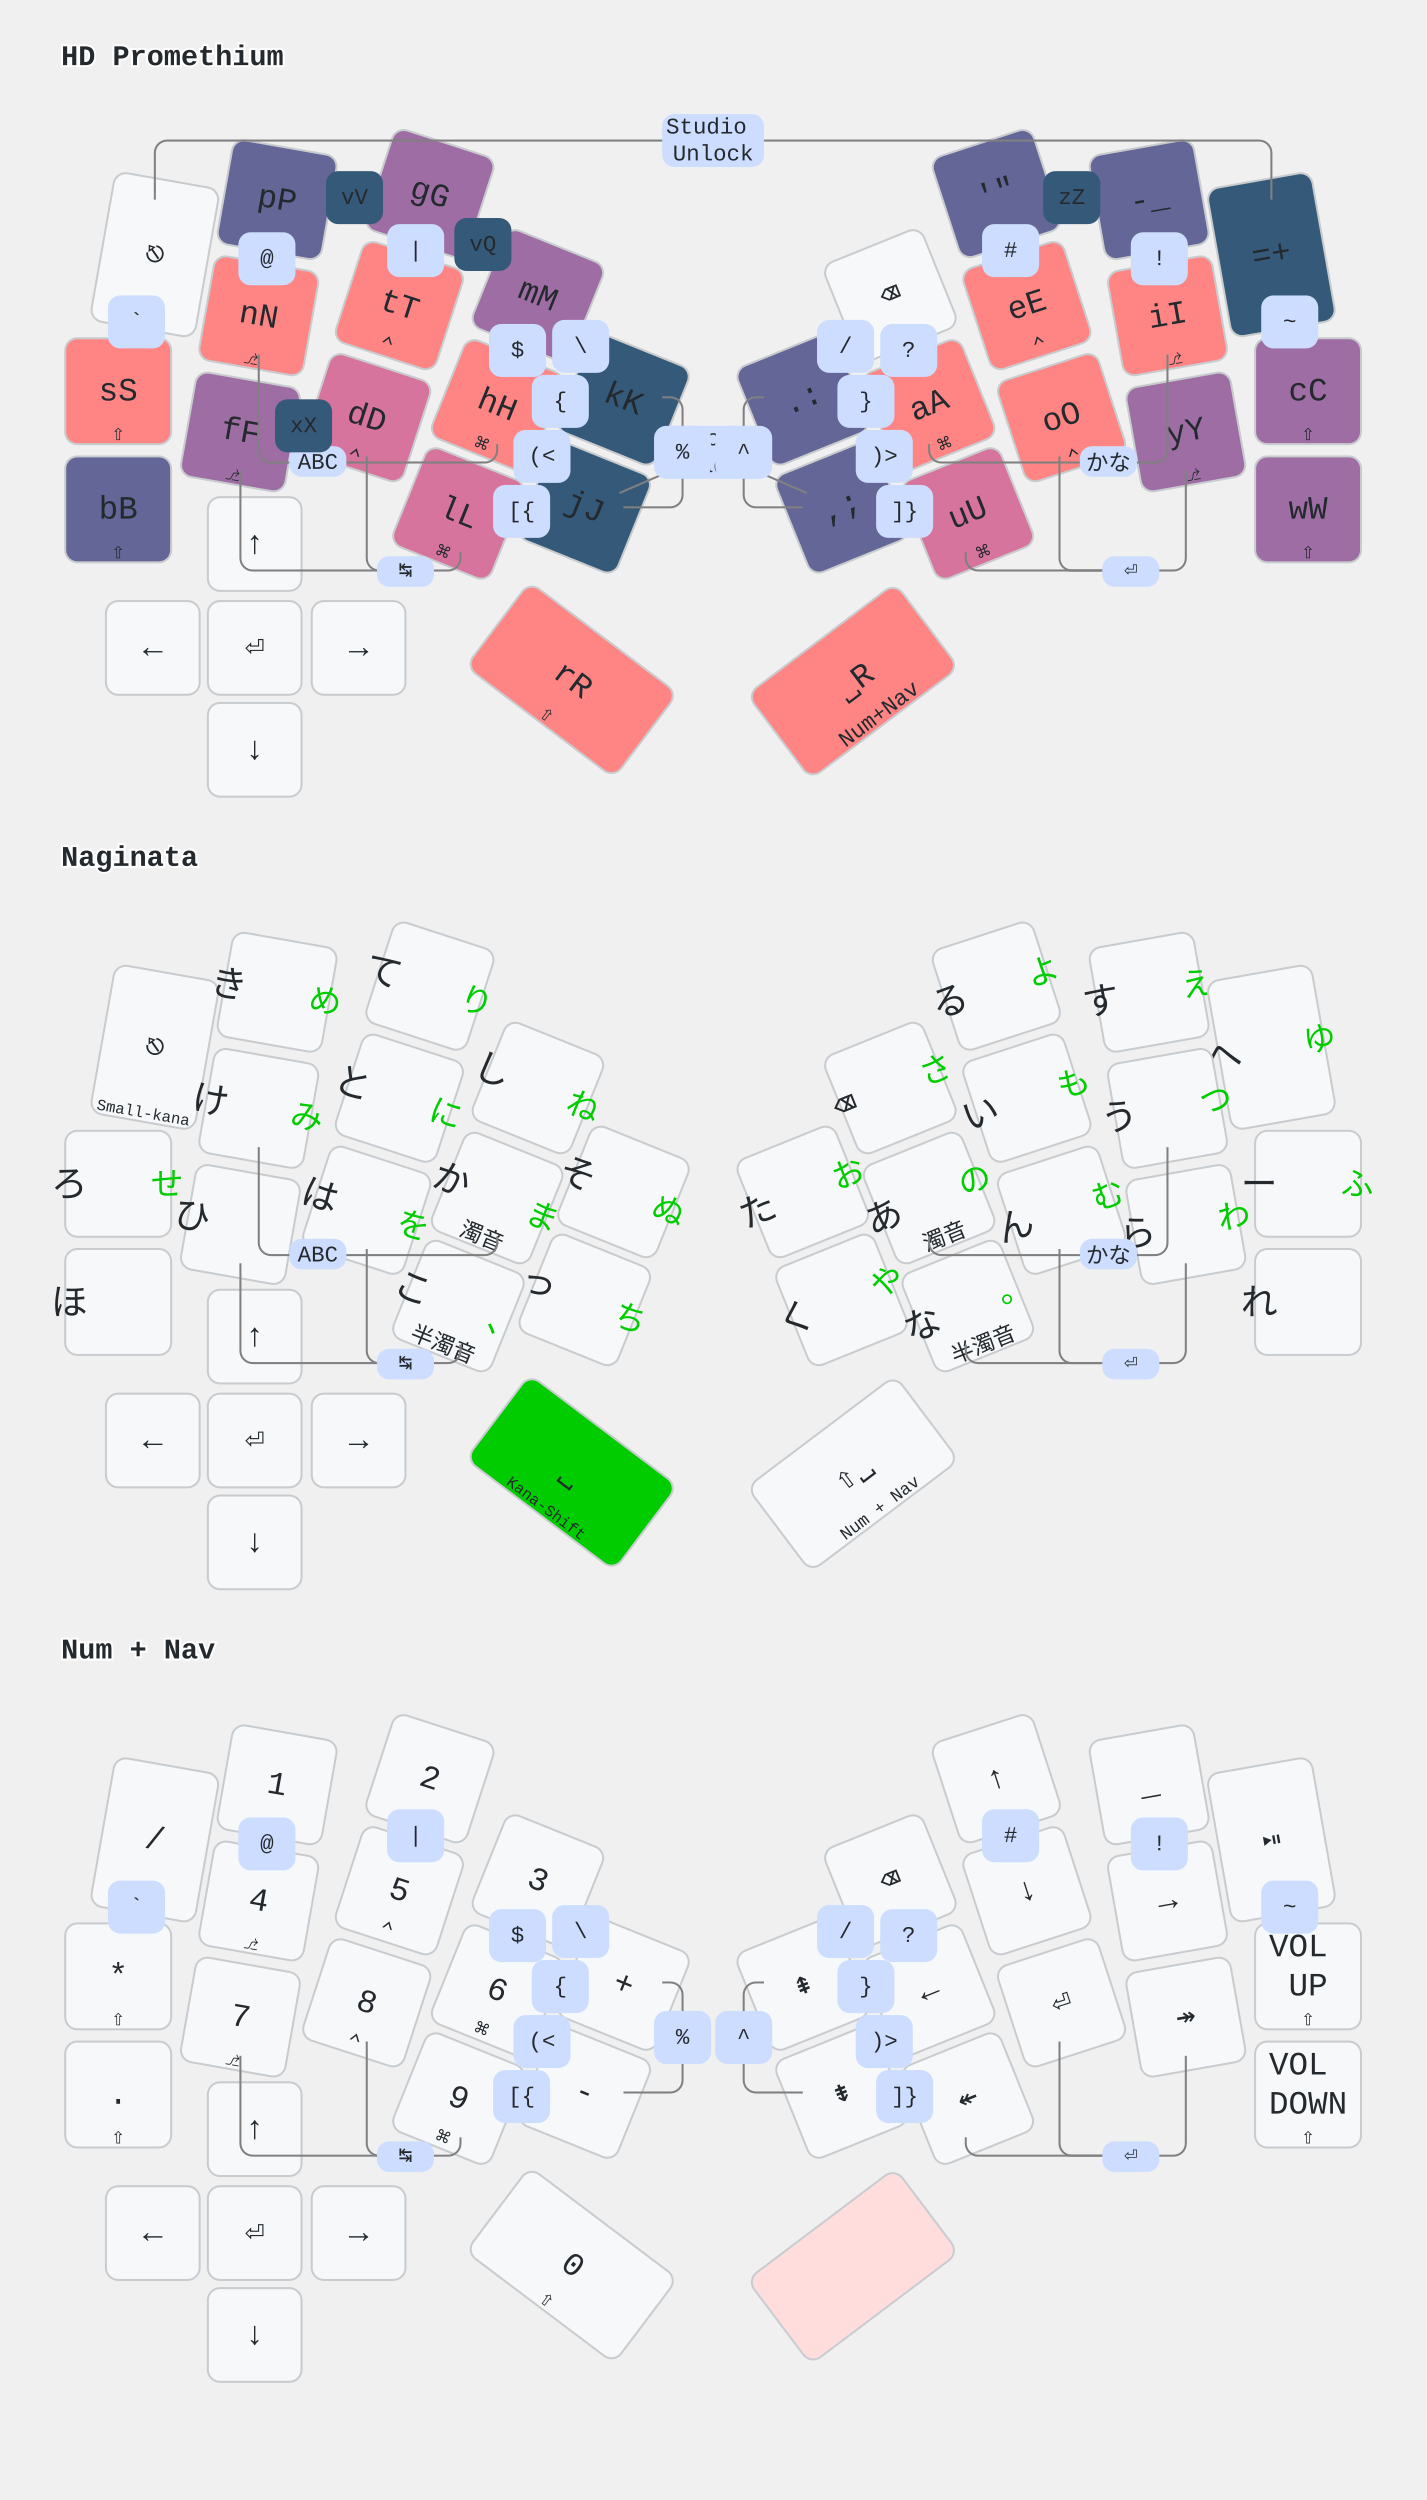
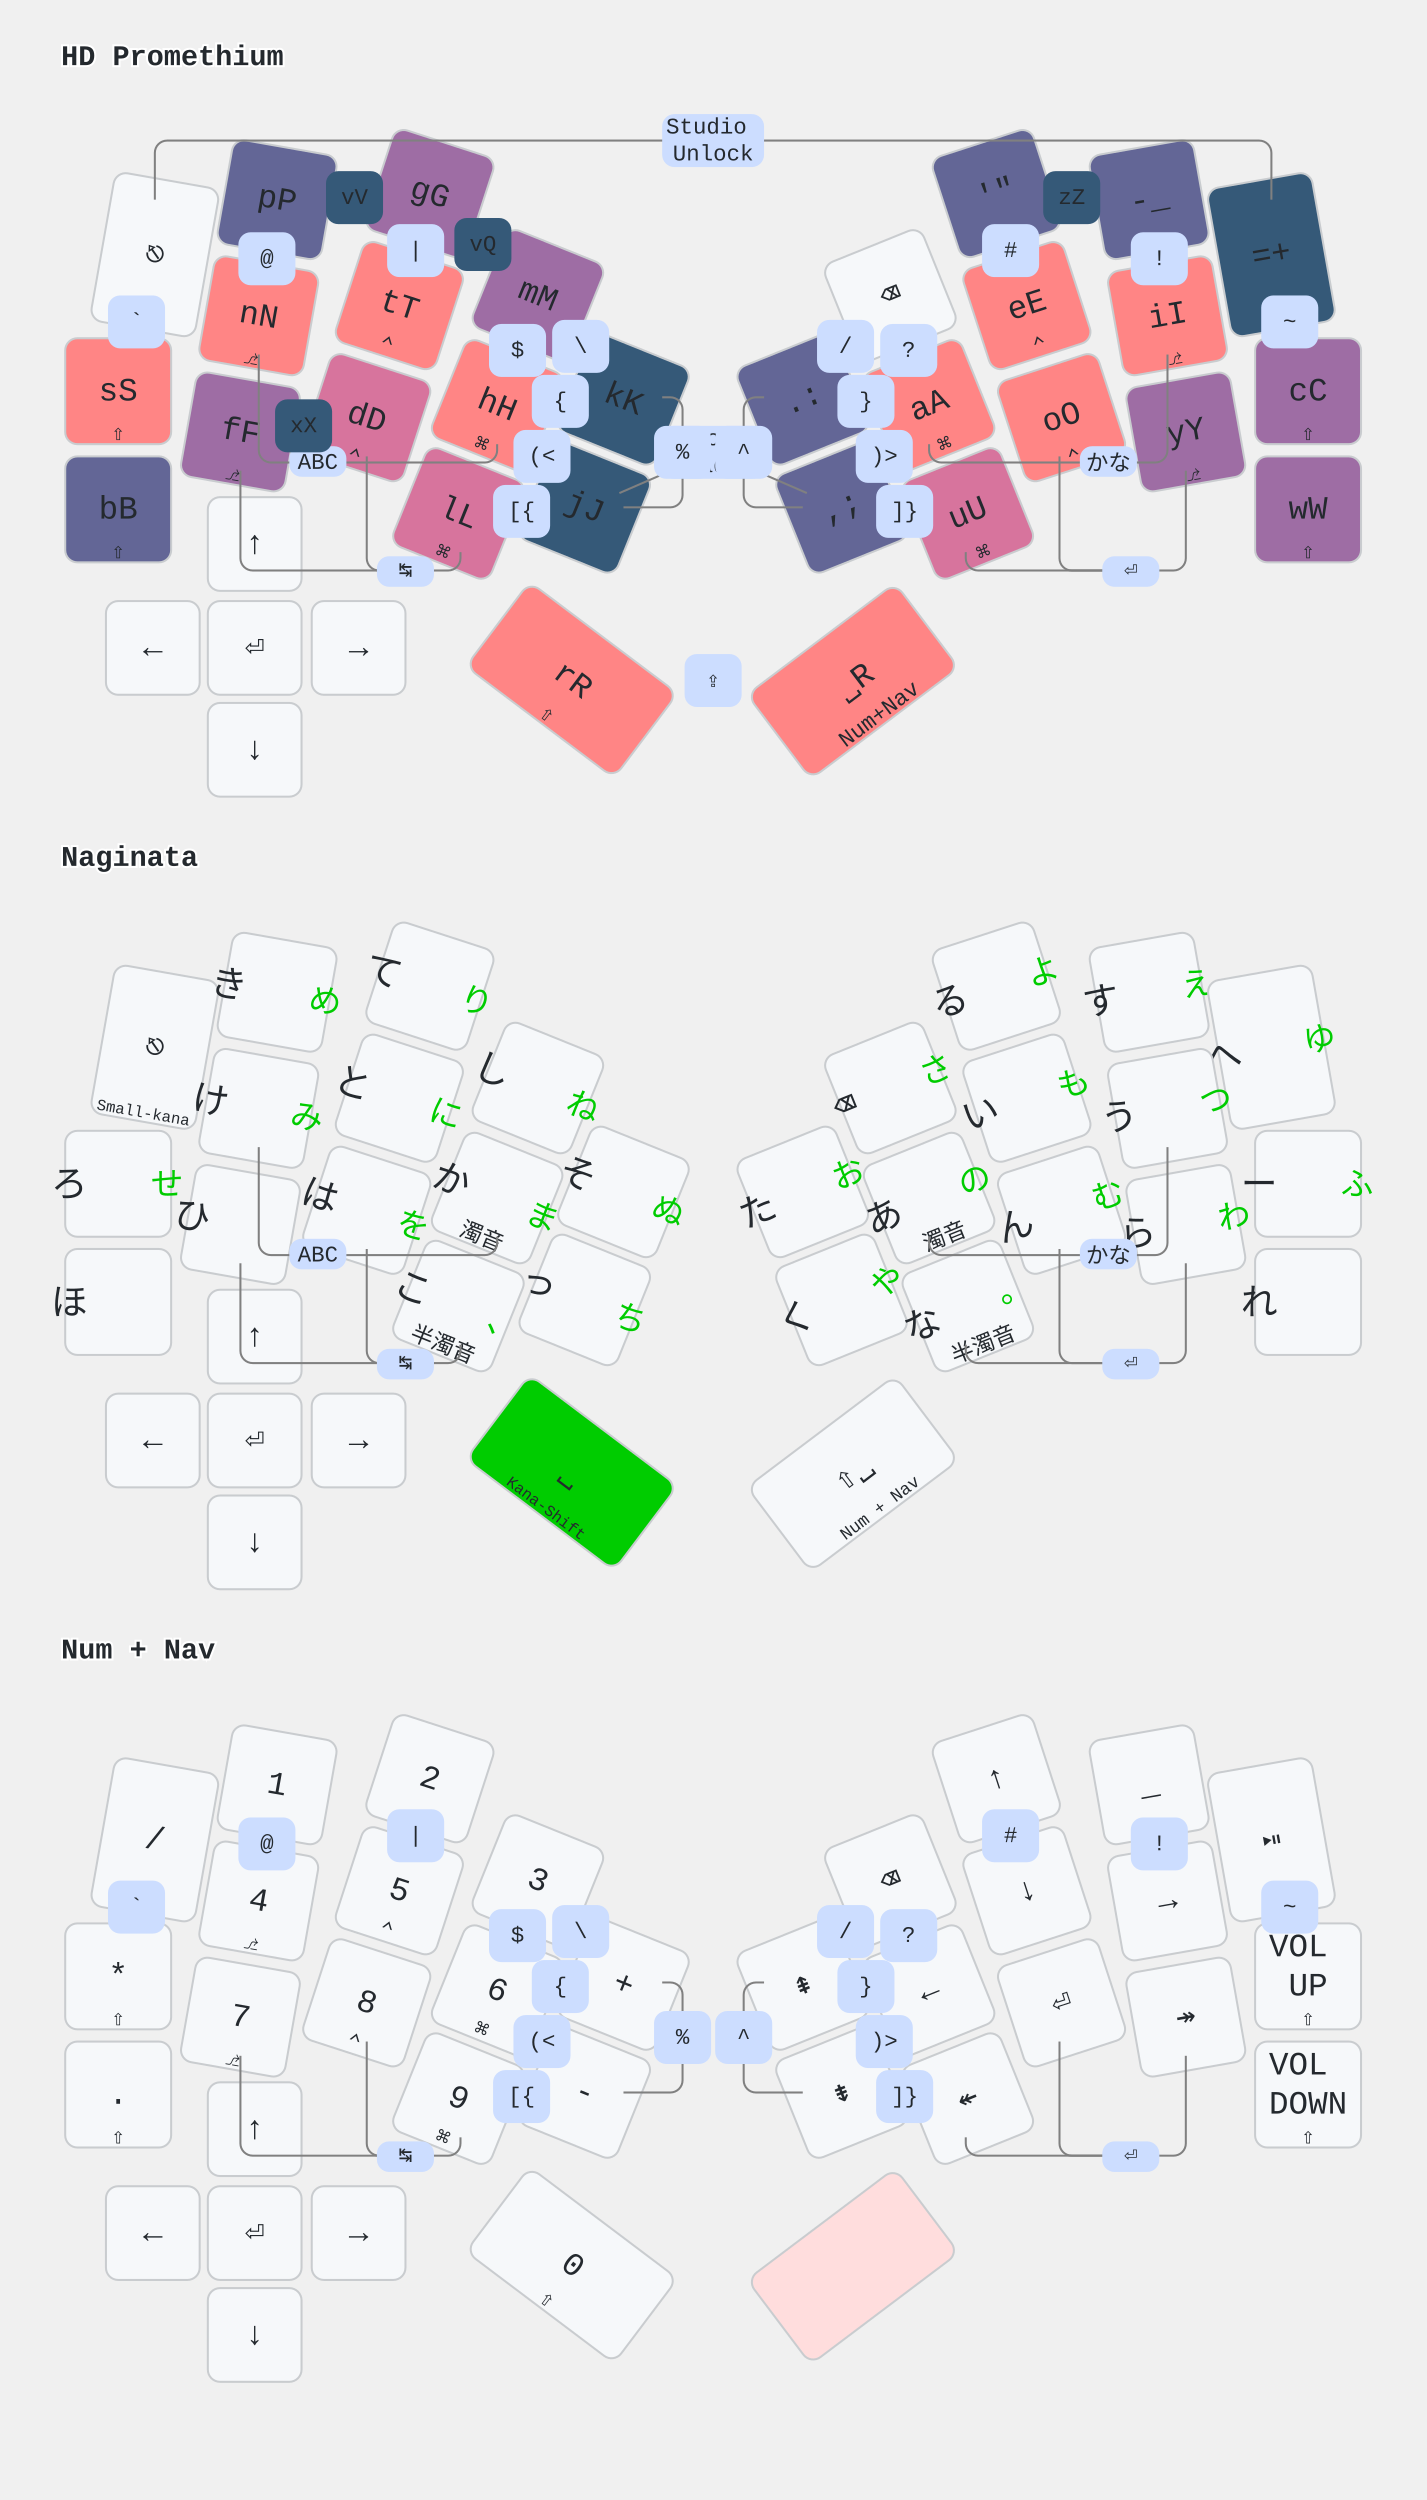
<svg xmlns="http://www.w3.org/2000/svg" width="700" height="1227" viewBox="0 0 700 1227" class="keymap">
  <style>/* inherit to force styles through use tags*/
svg path {
    fill: inherit;
}
/* font and background color specifications */
svg.keymap {
    font-family: SFMono-Regular,Consolas,Liberation Mono,Menlo,monospace;
    font-size: 14px;
    font-kerning: normal;
    text-rendering: optimizeLegibility;
    fill: #24292e;
}

/* default key styling */
rect.key {
    fill: #f6f8fa;
    stroke: #c9cccf;
    stroke-width: 1;
}

/* color accent for combo boxes */
rect.combo {
    fill: #cdf;
}

/* color accent for held keys */
rect.held, rect.combo.held {
    fill: #fdd;
}

/* color accent for ghost (optional) keys */
rect.ghost, rect.combo.ghost {
    stroke-dasharray: 4, 4;
    stroke-width: 2;
}

text {
    text-anchor: middle;
    dominant-baseline: middle;
}

/* styling for layer labels */
text.label {
    font-weight: bold;
    text-anchor: start;
    stroke: white;
    stroke-width: 2;
    paint-order: stroke;
}

text.tap {
    font-size: 16px;
}

/* styling for combo tap, and key hold/shifted label text */
text.combo, text.hold, text.shifted {
    font-size: 11px;
}

text.hold {
    text-anchor: middle;
    dominant-baseline: auto;
}

text.shifted {
    text-anchor: middle;
    dominant-baseline: hanging;
}

/* styling for hold/shifted label text in combo box */
text.combo.hold, text.combo.shifted {
    font-size: 8px;
}

/* lighter symbol for transparent keys */
text.trans {
    fill: #7b7e81;
}

/* styling for combo dendrons */
path.combo {
    stroke-width: 1;
    stroke: gray;
    fill: none;
}

/* Start Tabler Icons Cleanup */
/* cannot use height/width with glyphs */
.icon-tabler &gt; path {
    fill: inherit;
    stroke: inherit;
}
/* hide tabler's default box */
.icon-tabler &gt; path[stroke="none"][fill="none"] {
    visibility: collapse;
}

rect.low {
    fill: #355978;
}
rect.medium-low {
    fill: #636696;
}
rect.medium {
    fill: #9E6DA4;
}
rect.medium-high {
    fill: #D7749D;
}
rect.high {
    fill: #FF8585;
}

/* green styling for Naginata kana-shift */
rect.kshift {
    fill: #00CC00;
}
text.left {
    font-size: 18px;
    translate: 16px 7px;
}
text.right {
    fill: #00CC00;
    font-size: 16px;
    translate: -16px -10px;
}
</style>
  <g transform="translate(30, 0)" class="layer-HD Promethium">
    <text x="0" y="28" class="label" id="HD-Promethium">HD Promethium</text>
    <g transform="translate(0, 60)">
      <g transform="translate(46, 65) rotate(10.0)" class="key keypos-0">
        <rect rx="6" ry="6" x="-26" y="-37" width="52" height="74" class="key" />
        <text x="0" y="0" class="key tap">⎋</text>
      </g>
      <g transform="translate(106, 38) rotate(10.0)" class="key medium-low keypos-1">
        <rect rx="6" ry="6" x="-26" y="-26" width="52" height="52" class="key medium-low" />
        <text x="0" y="0" class="key medium-low tap">pP</text>
      </g>
      <g transform="translate(181, 35) rotate(18.0)" class="key medium keypos-2">
        <rect rx="6" ry="6" x="-26" y="-26" width="52" height="52" class="key medium" />
        <text x="0" y="0" class="key medium tap">gG</text>
      </g>
      <g transform="translate(234, 85) rotate(22.0)" class="key medium keypos-3">
        <rect rx="6" ry="6" x="-26" y="-26" width="52" height="52" class="key medium" />
        <text x="0" y="0" class="key medium tap">mM</text>
      </g>
      <g transform="translate(276, 136) rotate(22.0)" class="key low keypos-4">
        <rect rx="6" ry="6" x="-26" y="-26" width="52" height="52" class="key low" />
        <text x="0" y="0" class="key low tap">kK</text>
      </g>
      <g transform="translate(364, 136) rotate(-22.0)" class="key medium-low keypos-5">
        <rect rx="6" ry="6" x="-26" y="-26" width="52" height="52" class="key medium-low" />
        <text x="0" y="0" class="key medium-low tap">.:</text>
      </g>
      <g transform="translate(407, 85) rotate(-22.0)" class="key keypos-6">
        <rect rx="6" ry="6" x="-26" y="-26" width="52" height="52" class="key" />
        <text x="0" y="0" class="key tap">⌫</text>
      </g>
      <g transform="translate(459, 35) rotate(-18.0)" class="key medium-low keypos-7">
        <rect rx="6" ry="6" x="-26" y="-26" width="52" height="52" class="key medium-low" />
        <text x="0" y="0" class="key medium-low tap">'"</text>
      </g>
      <g transform="translate(534, 38) rotate(-10.0)" class="key medium-low keypos-8">
        <rect rx="6" ry="6" x="-26" y="-26" width="52" height="52" class="key medium-low" />
        <text x="0" y="0" class="key medium-low tap">-_</text>
      </g>
      <g transform="translate(594, 65) rotate(-10.0)" class="key low keypos-9">
        <rect rx="6" ry="6" x="-26" y="-37" width="52" height="74" class="key low" />
        <text x="0" y="0" class="key low tap">=+</text>
      </g>
      <g transform="translate(28, 132)" class="key high keypos-10">
        <rect rx="6" ry="6" x="-26" y="-26" width="52" height="52" class="key high" />
        <text x="0" y="0" class="key high tap">sS</text>
        <text x="0" y="24" class="key high hold">⇧</text>
      </g>
      <g transform="translate(97, 95) rotate(10.0)" class="key high keypos-11">
        <rect rx="6" ry="6" x="-26" y="-26" width="52" height="52" class="key high" />
        <text x="0" y="0" class="key high tap">nN</text>
        <text x="0" y="24" class="key high hold">⎇</text>
      </g>
      <g transform="translate(166, 90) rotate(18.0)" class="key high keypos-12">
        <rect rx="6" ry="6" x="-26" y="-26" width="52" height="52" class="key high" />
        <text x="0" y="0" class="key high tap">tT</text>
        <text x="0" y="24" class="key high hold">⌃</text>
      </g>
      <g transform="translate(214, 139) rotate(22.0)" class="key high keypos-13">
        <rect rx="6" ry="6" x="-26" y="-26" width="52" height="52" class="key high" />
        <text x="0" y="0" class="key high tap">hH</text>
        <text x="0" y="24" class="key high hold">⌘</text>
      </g>
      <g transform="translate(257, 189) rotate(22.0)" class="key low keypos-14">
        <rect rx="6" ry="6" x="-26" y="-26" width="52" height="52" class="key low" />
        <text x="0" y="0" class="key low tap">jJ</text>
      </g>
      <g transform="translate(383, 189) rotate(-22.0)" class="key medium-low keypos-15">
        <rect rx="6" ry="6" x="-26" y="-26" width="52" height="52" class="key medium-low" />
        <text x="0" y="0" class="key medium-low tap">,;</text>
      </g>
      <g transform="translate(426, 139) rotate(-22.0)" class="key high keypos-16">
        <rect rx="6" ry="6" x="-26" y="-26" width="52" height="52" class="key high" />
        <text x="0" y="0" class="key high tap">aA</text>
        <text x="0" y="24" class="key high hold">⌘</text>
      </g>
      <g transform="translate(474, 90) rotate(-18.0)" class="key high keypos-17">
        <rect rx="6" ry="6" x="-26" y="-26" width="52" height="52" class="key high" />
        <text x="0" y="0" class="key high tap">eE</text>
        <text x="0" y="24" class="key high hold">⌃</text>
      </g>
      <g transform="translate(543, 95) rotate(-10.0)" class="key high keypos-18">
        <rect rx="6" ry="6" x="-26" y="-26" width="52" height="52" class="key high" />
        <text x="0" y="0" class="key high tap">iI</text>
        <text x="0" y="24" class="key high hold">⎇</text>
      </g>
      <g transform="translate(612, 132)" class="key medium keypos-19">
        <rect rx="6" ry="6" x="-26" y="-26" width="52" height="52" class="key medium" />
        <text x="0" y="0" class="key medium tap">cC</text>
        <text x="0" y="24" class="key medium hold">⇧</text>
      </g>
      <g transform="translate(28, 190)" class="key medium-low keypos-20">
        <rect rx="6" ry="6" x="-26" y="-26" width="52" height="52" class="key medium-low" />
        <text x="0" y="0" class="key medium-low tap">bB</text>
        <text x="0" y="24" class="key medium-low hold">⇧</text>
      </g>
      <g transform="translate(88, 152) rotate(10.0)" class="key medium keypos-21">
        <rect rx="6" ry="6" x="-26" y="-26" width="52" height="52" class="key medium" />
        <text x="0" y="0" class="key medium tap">fF</text>
        <text x="0" y="24" class="key medium hold">⎇</text>
      </g>
      <g transform="translate(150, 145) rotate(18.0)" class="key medium-high keypos-22">
        <rect rx="6" ry="6" x="-26" y="-26" width="52" height="52" class="key medium-high" />
        <text x="0" y="0" class="key medium-high tap">dD</text>
        <text x="0" y="24" class="key medium-high hold">⌃</text>
      </g>
      <g transform="translate(195, 192) rotate(22.0)" class="key medium-high keypos-23">
        <rect rx="6" ry="6" x="-26" y="-26" width="52" height="52" class="key medium-high" />
        <text x="0" y="0" class="key medium-high tap">lL</text>
        <text x="0" y="24" class="key medium-high hold">⌘</text>
      </g>
      <g transform="translate(251, 274) rotate(37.0)" class="key high keypos-24">
        <rect rx="6" ry="6" x="-46" y="-26" width="91" height="52" class="key high" />
        <text x="0" y="0" class="key high tap">rR</text>
        <text x="0" y="24" class="key high hold">⇧</text>
      </g>
      <g transform="translate(389, 274) rotate(-37.0)" class="key high keypos-25">
        <rect rx="6" ry="6" x="-46" y="-26" width="91" height="52" class="key high" />
        <text x="0" y="0" class="key high tap">⎵R</text>
        <text x="0" y="24" class="key high hold">Num+Nav</text>
      </g>
      <g transform="translate(445, 192) rotate(-22.0)" class="key medium-high keypos-26">
        <rect rx="6" ry="6" x="-26" y="-26" width="52" height="52" class="key medium-high" />
        <text x="0" y="0" class="key medium-high tap">uU</text>
        <text x="0" y="24" class="key medium-high hold">⌘</text>
      </g>
      <g transform="translate(491, 145) rotate(-18.0)" class="key high keypos-27">
        <rect rx="6" ry="6" x="-26" y="-26" width="52" height="52" class="key high" />
        <text x="0" y="0" class="key high tap">oO</text>
        <text x="0" y="24" class="key high hold">⌃</text>
      </g>
      <g transform="translate(552, 152) rotate(-10.0)" class="key medium keypos-28">
        <rect rx="6" ry="6" x="-26" y="-26" width="52" height="52" class="key medium" />
        <text x="0" y="0" class="key medium tap">yY</text>
        <text x="0" y="24" class="key medium hold">⎇</text>
      </g>
      <g transform="translate(612, 190)" class="key medium keypos-29">
        <rect rx="6" ry="6" x="-26" y="-26" width="52" height="52" class="key medium" />
        <text x="0" y="0" class="key medium tap">wW</text>
        <text x="0" y="24" class="key medium hold">⇧</text>
      </g>
      <g transform="translate(95, 207)" class="key keypos-30">
        <rect rx="6" ry="6" x="-23" y="-23" width="46" height="46" class="key" />
        <text x="0" y="0" class="key tap">↑</text>
      </g>
      <g transform="translate(45, 258)" class="key keypos-31">
        <rect rx="6" ry="6" x="-23" y="-23" width="46" height="46" class="key" />
        <text x="0" y="0" class="key tap">←</text>
      </g>
      <g transform="translate(95, 258)" class="key keypos-32">
        <rect rx="6" ry="6" x="-23" y="-23" width="46" height="46" class="key" />
        <text x="0" y="0" class="key tap">⏎</text>
      </g>
      <g transform="translate(146, 258)" class="key keypos-33">
        <rect rx="6" ry="6" x="-23" y="-23" width="46" height="46" class="key" />
        <text x="0" y="0" class="key tap">→</text>
      </g>
      <g transform="translate(95, 308)" class="key keypos-34">
        <rect rx="6" ry="6" x="-23" y="-23" width="46" height="46" class="key" />
        <text x="0" y="0" class="key tap">↓</text>
      </g>
      <g class="combo combopos-0">
        <path d="M320,9 h-268 a6.0,6.0 0 0 0 -6.0,6.0 v23" class="combo" />
        <path d="M320,9 h268 a6.0,6.0 0 0 1 6.0,6.0 v23" class="combo" />
        <rect rx="6" ry="6" x="295" y="-4" width="50" height="26" class="combo" />
        <text x="320" y="9" class="combo tap">
          <tspan x="320" dy="-0.6em">Studio</tspan>
          <tspan x="320" dy="1.2em">Unlock</tspan>
        </text>
      </g>
      <g class="combo combopos-1">
        <path d="M320,162 l-46,20" class="combo" />
        <path d="M320,162 l46,20" class="combo" />
        <rect rx="6" ry="6" x="295" y="149" width="50" height="26" class="combo" />
        <text x="320" y="162" class="combo tap">
          <tspan x="320" dy="-0.6em">Boot</tspan>
          <tspan x="320" dy="1.2em">loader</tspan>
        </text>
      </g>
      <g class="combo combopos-2">
        <path d="M514,167 h-82 a6.0,6.0 0 0 1 -6.0,-6.0 v-3" class="combo" />
        <path d="M514,167 h23 a6.0,6.0 0 0 0 6.0,-6.0 v-47" class="combo" />
        <rect rx="6" ry="6" x="500" y="159" width="28" height="15" class="combo" />
        <text x="514" y="167" class="combo tap">かな</text>
      </g>
      <g class="combo combopos-3">
        <path d="M126,167 h82 a6.0,6.0 0 0 0 6.0,-6.0 v-3" class="combo" />
        <path d="M126,167 h-23 a6.0,6.0 0 0 1 -6.0,-6.0 v-47" class="combo" />
        <rect rx="6" ry="6" x="112" y="159" width="28" height="15" class="combo" />
        <text x="126" y="167" class="combo tap">ABC</text>
      </g>
      <g class="combo combopos-6">
        <path d="M169,220 h21 a6.0,6.0 0 0 0 6.0,-6.0 v-3" class="combo" />
        <path d="M169,220 h-13 a6.0,6.0 0 0 1 -6.0,-6.0 v-50" class="combo" />
        <path d="M169,220 h-75 a6.0,6.0 0 0 1 -6.0,-6.0 v-43" class="combo" />
        <rect rx="6" ry="6" x="155" y="213" width="28" height="15" class="combo" />
        <text x="169" y="220" class="combo tap">↹</text>
      </g>
      <g class="combo combopos-7">
        <path d="M525,220 h-75 a6.0,6.0 0 0 1 -6.0,-6.0 v-3" class="combo" />
        <path d="M525,220 h-29 a6.0,6.0 0 0 1 -6.0,-6.0 v-50" class="combo" />
        <path d="M525,220 h21 a6.0,6.0 0 0 0 6.0,-6.0 v-43" class="combo" />
        <rect rx="6" ry="6" x="511" y="213" width="28" height="15" class="combo" />
        <text x="525" y="220" class="combo tap">⏎</text>
      </g>
      <g class="combo low combopos-8">
        <rect rx="6" ry="6" x="193" y="47" width="28" height="26" class="combo low" />
        <text x="207" y="60" class="combo low tap">vQ</text>
      </g>
      <g class="combo low combopos-9">
        <rect rx="6" ry="6" x="482" y="24" width="28" height="26" class="combo low" />
        <text x="496" y="37" class="combo low tap">zZ</text>
      </g>
      <g class="combo low combopos-10">
        <rect rx="6" ry="6" x="130" y="24" width="28" height="26" class="combo low" />
        <text x="144" y="37" class="combo low tap">vV</text>
      </g>
      <g class="combo low combopos-11">
        <rect rx="6" ry="6" x="105" y="136" width="28" height="26" class="combo low" />
        <text x="119" y="149" class="combo low tap">xX</text>
      </g>
      <g class="combo combopos-12">
+         <rect rx="6" ry="6" x="306" y="261" width="28" height="26" class="combo" />
+         <text x="320" y="274" class="combo tap">⇪</text>
+       </g>
+       <g class="combo combopos-13">
        <rect rx="6" ry="6" x="23" y="85" width="28" height="26" class="combo" />
        <text x="37" y="98" class="combo tap">`</text>
      </g>
-       <g class="combo combopos-13">
+       <g class="combo combopos-14">
        <rect rx="6" ry="6" x="87" y="54" width="28" height="26" class="combo" />
        <text x="101" y="67" class="combo tap">@</text>
      </g>
-       <g class="combo combopos-14">
+       <g class="combo combopos-15">
        <rect rx="6" ry="6" x="160" y="50" width="28" height="26" class="combo" />
        <text x="174" y="63" class="combo tap">|</text>
      </g>
-       <g class="combo combopos-15">
+       <g class="combo combopos-16">
        <rect rx="6" ry="6" x="210" y="99" width="28" height="26" class="combo" />
        <text x="224" y="112" class="combo tap">$</text>
      </g>
-       <g class="combo combopos-16">
+       <g class="combo combopos-17">
        <rect rx="6" ry="6" x="241" y="97" width="28" height="26" class="combo" />
        <text x="255" y="110" class="combo tap">\</text>
      </g>
-       <g class="combo combopos-17">
+       <g class="combo combopos-18">
        <path d="M305,162 v-21 a6.0,6.0 0 0 0 -6.0,-6.0 h-4" class="combo" />
        <path d="M305,162 v21 a6.0,6.0 0 0 1 -6.0,6.0 h-23" class="combo" />
        <rect rx="6" ry="6" x="291" y="149" width="28" height="26" class="combo" />
        <text x="305" y="162" class="combo tap">%</text>
      </g>
-       <g class="combo combopos-18">
+       <g class="combo combopos-19">
        <path d="M335,162 v-21 a6.0,6.0 0 0 1 6.0,-6.0 h4" class="combo" />
        <path d="M335,162 v21 a6.0,6.0 0 0 0 6.0,6.0 h23" class="combo" />
        <rect rx="6" ry="6" x="321" y="149" width="28" height="26" class="combo" />
        <text x="335" y="162" class="combo tap">^</text>
      </g>
-       <g class="combo combopos-19">
+       <g class="combo combopos-20">
        <rect rx="6" ry="6" x="371" y="97" width="28" height="26" class="combo" />
        <text x="385" y="110" class="combo tap">/</text>
      </g>
-       <g class="combo combopos-20">
+       <g class="combo combopos-21">
        <rect rx="6" ry="6" x="402" y="99" width="28" height="26" class="combo" />
        <text x="416" y="112" class="combo tap">?</text>
      </g>
-       <g class="combo combopos-21">
+       <g class="combo combopos-22">
        <rect rx="6" ry="6" x="452" y="50" width="28" height="26" class="combo" />
        <text x="466" y="63" class="combo tap">#</text>
      </g>
-       <g class="combo combopos-22">
+       <g class="combo combopos-23">
        <rect rx="6" ry="6" x="525" y="54" width="28" height="26" class="combo" />
        <text x="539" y="67" class="combo tap">!</text>
      </g>
-       <g class="combo combopos-23">
+       <g class="combo combopos-24">
        <rect rx="6" ry="6" x="589" y="85" width="28" height="26" class="combo" />
        <text x="603" y="98" class="combo tap">~</text>
      </g>
-       <g class="combo combopos-24">
+       <g class="combo combopos-25">
        <rect rx="6" ry="6" x="231" y="124" width="28" height="26" class="combo" />
        <text x="245" y="137" class="combo tap">{</text>
      </g>
-       <g class="combo combopos-25">
+       <g class="combo combopos-26">
        <rect rx="6" ry="6" x="381" y="124" width="28" height="26" class="combo" />
        <text x="395" y="137" class="combo tap">}</text>
      </g>
-       <g class="combo combopos-26">
+       <g class="combo combopos-27">
        <rect rx="6" ry="6" x="222" y="151" width="28" height="26" class="combo" />
        <text x="236" y="164" class="combo tap">(&lt;</text>
      </g>
-       <g class="combo combopos-27">
+       <g class="combo combopos-28">
        <rect rx="6" ry="6" x="390" y="151" width="28" height="26" class="combo" />
        <text x="404" y="164" class="combo tap">)&gt;</text>
      </g>
-       <g class="combo combopos-28">
+       <g class="combo combopos-29">
        <rect rx="6" ry="6" x="212" y="178" width="28" height="26" class="combo" />
        <text x="226" y="191" class="combo tap">[{</text>
      </g>
-       <g class="combo combopos-29">
+       <g class="combo combopos-30">
        <rect rx="6" ry="6" x="400" y="178" width="28" height="26" class="combo" />
        <text x="414" y="191" class="combo tap">]}</text>
      </g>
    </g>
  </g>
  <g transform="translate(30, 393)" class="layer-Naginata">
    <text x="0" y="28" class="label" id="Naginata">Naginata</text>
    <g transform="translate(0, 56)">
      <g transform="translate(46, 65) rotate(10.0)" class="key keypos-0">
        <rect rx="6" ry="6" x="-26" y="-37" width="52" height="74" class="key" />
        <text x="0" y="0" class="key tap">⎋</text>
        <text x="0" y="35" class="key hold">
          <tspan style="font-size: 70%">Small-kana</tspan>
        </text>
      </g>
      <g transform="translate(106, 38) rotate(10.0)" class="key keypos-1">
        <rect rx="6" ry="6" x="-26" y="-26" width="52" height="52" class="key" />
        <text x="-24" y="0" class="key left">き</text>
        <text x="24" y="0" class="key right">め</text>
      </g>
      <g transform="translate(181, 35) rotate(18.0)" class="key keypos-2">
        <rect rx="6" ry="6" x="-26" y="-26" width="52" height="52" class="key" />
        <text x="-24" y="0" class="key left">て</text>
        <text x="24" y="0" class="key right">り</text>
      </g>
      <g transform="translate(234, 85) rotate(22.0)" class="key keypos-3">
        <rect rx="6" ry="6" x="-26" y="-26" width="52" height="52" class="key" />
        <text x="-24" y="0" class="key left">し</text>
        <text x="24" y="0" class="key right">ね</text>
      </g>
      <g transform="translate(276, 136) rotate(22.0)" class="key keypos-4">
        <rect rx="6" ry="6" x="-26" y="-26" width="52" height="52" class="key" />
        <text x="-24" y="0" class="key left">そ</text>
        <text x="24" y="0" class="key right">ぬ</text>
      </g>
      <g transform="translate(364, 136) rotate(-22.0)" class="key keypos-5">
        <rect rx="6" ry="6" x="-26" y="-26" width="52" height="52" class="key" />
        <text x="-24" y="0" class="key left">た</text>
        <text x="24" y="0" class="key right">お</text>
      </g>
      <g transform="translate(407, 85) rotate(-22.0)" class="key keypos-6">
        <rect rx="6" ry="6" x="-26" y="-26" width="52" height="52" class="key" />
        <text x="-24" y="0" class="key left">⌫</text>
        <text x="24" y="0" class="key right">さ</text>
      </g>
      <g transform="translate(459, 35) rotate(-18.0)" class="key keypos-7">
        <rect rx="6" ry="6" x="-26" y="-26" width="52" height="52" class="key" />
        <text x="-24" y="0" class="key left">る</text>
        <text x="24" y="0" class="key right">よ</text>
      </g>
      <g transform="translate(534, 38) rotate(-10.0)" class="key keypos-8">
        <rect rx="6" ry="6" x="-26" y="-26" width="52" height="52" class="key" />
        <text x="-24" y="0" class="key left">す</text>
        <text x="24" y="0" class="key right">え</text>
      </g>
      <g transform="translate(594, 65) rotate(-10.0)" class="key keypos-9">
        <rect rx="6" ry="6" x="-26" y="-37" width="52" height="74" class="key" />
        <text x="-24" y="0" class="key left">へ</text>
        <text x="24" y="0" class="key right">ゆ</text>
      </g>
      <g transform="translate(28, 132)" class="key keypos-10">
        <rect rx="6" ry="6" x="-26" y="-26" width="52" height="52" class="key" />
        <text x="-24" y="0" class="key left">ろ</text>
        <text x="24" y="0" class="key right">せ</text>
      </g>
      <g transform="translate(97, 95) rotate(10.0)" class="key keypos-11">
        <rect rx="6" ry="6" x="-26" y="-26" width="52" height="52" class="key" />
        <text x="-24" y="0" class="key left">け</text>
        <text x="24" y="0" class="key right">み</text>
      </g>
      <g transform="translate(166, 90) rotate(18.0)" class="key keypos-12">
        <rect rx="6" ry="6" x="-26" y="-26" width="52" height="52" class="key" />
        <text x="-24" y="0" class="key left">と</text>
        <text x="24" y="0" class="key right">に</text>
      </g>
      <g transform="translate(214, 139) rotate(22.0)" class="key keypos-13">
        <rect rx="6" ry="6" x="-26" y="-26" width="52" height="52" class="key" />
        <text x="0" y="24" class="key hold">濁音</text>
        <text x="-24" y="0" class="key left">か</text>
        <text x="24" y="0" class="key right">ま</text>
      </g>
      <g transform="translate(257, 189) rotate(22.0)" class="key keypos-14">
        <rect rx="6" ry="6" x="-26" y="-26" width="52" height="52" class="key" />
        <text x="-24" y="0" class="key left">っ</text>
        <text x="24" y="0" class="key right">ち</text>
      </g>
      <g transform="translate(383, 189) rotate(-22.0)" class="key keypos-15">
        <rect rx="6" ry="6" x="-26" y="-26" width="52" height="52" class="key" />
        <text x="-24" y="0" class="key left">く</text>
        <text x="24" y="0" class="key right">や</text>
      </g>
      <g transform="translate(426, 139) rotate(-22.0)" class="key keypos-16">
        <rect rx="6" ry="6" x="-26" y="-26" width="52" height="52" class="key" />
        <text x="0" y="24" class="key hold">濁音</text>
        <text x="-24" y="0" class="key left">あ</text>
        <text x="24" y="0" class="key right">の</text>
      </g>
      <g transform="translate(474, 90) rotate(-18.0)" class="key keypos-17">
        <rect rx="6" ry="6" x="-26" y="-26" width="52" height="52" class="key" />
        <text x="-24" y="0" class="key left">い</text>
        <text x="24" y="0" class="key right">も</text>
      </g>
      <g transform="translate(543, 95) rotate(-10.0)" class="key keypos-18">
        <rect rx="6" ry="6" x="-26" y="-26" width="52" height="52" class="key" />
        <text x="-24" y="0" class="key left">う</text>
        <text x="24" y="0" class="key right">つ</text>
      </g>
      <g transform="translate(612, 132)" class="key keypos-19">
        <rect rx="6" ry="6" x="-26" y="-26" width="52" height="52" class="key" />
        <text x="-24" y="0" class="key left">ー</text>
        <text x="24" y="0" class="key right">ふ</text>
      </g>
      <g transform="translate(28, 190)" class="key keypos-20">
        <rect rx="6" ry="6" x="-26" y="-26" width="52" height="52" class="key" />
        <text x="-24" y="0" class="key left">ほ</text>
      </g>
      <g transform="translate(88, 152) rotate(10.0)" class="key keypos-21">
        <rect rx="6" ry="6" x="-26" y="-26" width="52" height="52" class="key" />
        <text x="-24" y="0" class="key left">ひ</text>
      </g>
      <g transform="translate(150, 145) rotate(18.0)" class="key keypos-22">
        <rect rx="6" ry="6" x="-26" y="-26" width="52" height="52" class="key" />
        <text x="-24" y="0" class="key left">は</text>
        <text x="24" y="0" class="key right">を</text>
      </g>
      <g transform="translate(195, 192) rotate(22.0)" class="key keypos-23">
        <rect rx="6" ry="6" x="-26" y="-26" width="52" height="52" class="key" />
        <text x="0" y="24" class="key hold">半濁音</text>
        <text x="-24" y="0" class="key left">こ</text>
        <text x="24" y="0" class="key right">、</text>
      </g>
      <g transform="translate(251, 274) rotate(37.0)" class="key kshift keypos-24">
        <rect rx="6" ry="6" x="-46" y="-26" width="91" height="52" class="key kshift" />
        <text x="0" y="0" class="key kshift tap">⎵</text>
        <text x="0" y="24" class="key kshift hold">
          <tspan style="font-size: 70%">Kana-Shift</tspan>
        </text>
      </g>
      <g transform="translate(389, 274) rotate(-37.0)" class="key keypos-25">
        <rect rx="6" ry="6" x="-46" y="-26" width="91" height="52" class="key" />
        <text x="0" y="0" class="key tap">⇧⎵</text>
        <a href="#Num--Nav">
          <text x="0" y="24" class="key hold layer-activator">
            <tspan style="font-size: 78%">Num + Nav</tspan>
          </text>
        </a>
      </g>
      <g transform="translate(445, 192) rotate(-22.0)" class="key keypos-26">
        <rect rx="6" ry="6" x="-26" y="-26" width="52" height="52" class="key" />
        <text x="0" y="24" class="key hold">半濁音</text>
        <text x="-24" y="0" class="key left">な</text>
        <text x="24" y="0" class="key right">。</text>
      </g>
      <g transform="translate(491, 145) rotate(-18.0)" class="key keypos-27">
        <rect rx="6" ry="6" x="-26" y="-26" width="52" height="52" class="key" />
        <text x="-24" y="0" class="key left">ん</text>
        <text x="24" y="0" class="key right">む</text>
      </g>
      <g transform="translate(552, 152) rotate(-10.0)" class="key keypos-28">
        <rect rx="6" ry="6" x="-26" y="-26" width="52" height="52" class="key" />
        <text x="-24" y="0" class="key left">ら</text>
        <text x="24" y="0" class="key right">わ</text>
      </g>
      <g transform="translate(612, 190)" class="key keypos-29">
        <rect rx="6" ry="6" x="-26" y="-26" width="52" height="52" class="key" />
        <text x="-24" y="0" class="key left">れ</text>
      </g>
      <g transform="translate(95, 207)" class="key keypos-30">
        <rect rx="6" ry="6" x="-23" y="-23" width="46" height="46" class="key" />
        <text x="0" y="0" class="key tap">↑</text>
      </g>
      <g transform="translate(45, 258)" class="key keypos-31">
        <rect rx="6" ry="6" x="-23" y="-23" width="46" height="46" class="key" />
        <text x="0" y="0" class="key tap">←</text>
      </g>
      <g transform="translate(95, 258)" class="key keypos-32">
        <rect rx="6" ry="6" x="-23" y="-23" width="46" height="46" class="key" />
        <text x="0" y="0" class="key tap">⏎</text>
      </g>
      <g transform="translate(146, 258)" class="key keypos-33">
        <rect rx="6" ry="6" x="-23" y="-23" width="46" height="46" class="key" />
        <text x="0" y="0" class="key tap">→</text>
      </g>
      <g transform="translate(95, 308)" class="key keypos-34">
        <rect rx="6" ry="6" x="-23" y="-23" width="46" height="46" class="key" />
        <text x="0" y="0" class="key tap">↓</text>
      </g>
      <g class="combo combopos-0">
        <path d="M514,167 h-82 a6.0,6.0 0 0 1 -6.0,-6.0 v-3" class="combo" />
        <path d="M514,167 h23 a6.0,6.0 0 0 0 6.0,-6.0 v-47" class="combo" />
        <rect rx="6" ry="6" x="500" y="159" width="28" height="15" class="combo" />
        <text x="514" y="167" class="combo tap">かな</text>
      </g>
      <g class="combo combopos-1">
        <path d="M126,167 h82 a6.0,6.0 0 0 0 6.0,-6.0 v-3" class="combo" />
        <path d="M126,167 h-23 a6.0,6.0 0 0 1 -6.0,-6.0 v-47" class="combo" />
        <rect rx="6" ry="6" x="112" y="159" width="28" height="15" class="combo" />
        <text x="126" y="167" class="combo tap">ABC</text>
      </g>
      <g class="combo combopos-2">
        <path d="M169,220 h21 a6.0,6.0 0 0 0 6.0,-6.0 v-3" class="combo" />
        <path d="M169,220 h-13 a6.0,6.0 0 0 1 -6.0,-6.0 v-50" class="combo" />
        <path d="M169,220 h-75 a6.0,6.0 0 0 1 -6.0,-6.0 v-43" class="combo" />
        <rect rx="6" ry="6" x="155" y="213" width="28" height="15" class="combo" />
        <text x="169" y="220" class="combo tap">↹</text>
      </g>
      <g class="combo combopos-3">
        <path d="M525,220 h-75 a6.0,6.0 0 0 1 -6.0,-6.0 v-3" class="combo" />
        <path d="M525,220 h-29 a6.0,6.0 0 0 1 -6.0,-6.0 v-50" class="combo" />
        <path d="M525,220 h21 a6.0,6.0 0 0 0 6.0,-6.0 v-43" class="combo" />
        <rect rx="6" ry="6" x="511" y="213" width="28" height="15" class="combo" />
        <text x="525" y="220" class="combo tap">⏎</text>
      </g>
    </g>
  </g>
  <g transform="translate(30, 782)" class="layer-Num + Nav">
    <text x="0" y="28" class="label" id="Num--Nav">Num + Nav</text>
    <g transform="translate(0, 56)">
      <g transform="translate(46, 65) rotate(10.0)" class="key keypos-0">
        <rect rx="6" ry="6" x="-26" y="-37" width="52" height="74" class="key" />
        <text x="0" y="0" class="key tap">/</text>
      </g>
      <g transform="translate(106, 38) rotate(10.0)" class="key keypos-1">
        <rect rx="6" ry="6" x="-26" y="-26" width="52" height="52" class="key" />
        <text x="0" y="0" class="key tap">1</text>
      </g>
      <g transform="translate(181, 35) rotate(18.0)" class="key keypos-2">
        <rect rx="6" ry="6" x="-26" y="-26" width="52" height="52" class="key" />
        <text x="0" y="0" class="key tap">2</text>
      </g>
      <g transform="translate(234, 85) rotate(22.0)" class="key keypos-3">
        <rect rx="6" ry="6" x="-26" y="-26" width="52" height="52" class="key" />
        <text x="0" y="0" class="key tap">3</text>
      </g>
      <g transform="translate(276, 136) rotate(22.0)" class="key keypos-4">
        <rect rx="6" ry="6" x="-26" y="-26" width="52" height="52" class="key" />
        <text x="0" y="0" class="key tap">+</text>
      </g>
      <g transform="translate(364, 136) rotate(-22.0)" class="key keypos-5">
        <rect rx="6" ry="6" x="-26" y="-26" width="52" height="52" class="key" />
        <text x="0" y="0" class="key tap">⇞</text>
      </g>
      <g transform="translate(407, 85) rotate(-22.0)" class="key keypos-6">
        <rect rx="6" ry="6" x="-26" y="-26" width="52" height="52" class="key" />
        <text x="0" y="0" class="key tap">⌫</text>
      </g>
      <g transform="translate(459, 35) rotate(-18.0)" class="key keypos-7">
        <rect rx="6" ry="6" x="-26" y="-26" width="52" height="52" class="key" />
        <text x="0" y="0" class="key tap">↑</text>
      </g>
      <g transform="translate(534, 38) rotate(-10.0)" class="key keypos-8">
        <rect rx="6" ry="6" x="-26" y="-26" width="52" height="52" class="key" />
        <text x="0" y="0" class="key tap">_</text>
      </g>
      <g transform="translate(594, 65) rotate(-10.0)" class="key keypos-9">
        <rect rx="6" ry="6" x="-26" y="-37" width="52" height="74" class="key" />
        <text x="0" y="0" class="key tap">⏯</text>
      </g>
      <g transform="translate(28, 132)" class="key keypos-10">
        <rect rx="6" ry="6" x="-26" y="-26" width="52" height="52" class="key" />
        <text x="0" y="0" class="key tap">*</text>
        <text x="0" y="24" class="key hold">⇧</text>
      </g>
      <g transform="translate(97, 95) rotate(10.0)" class="key keypos-11">
        <rect rx="6" ry="6" x="-26" y="-26" width="52" height="52" class="key" />
        <text x="0" y="0" class="key tap">4</text>
        <text x="0" y="24" class="key hold">⎇</text>
      </g>
      <g transform="translate(166, 90) rotate(18.0)" class="key keypos-12">
        <rect rx="6" ry="6" x="-26" y="-26" width="52" height="52" class="key" />
        <text x="0" y="0" class="key tap">5</text>
        <text x="0" y="24" class="key hold">⌃</text>
      </g>
      <g transform="translate(214, 139) rotate(22.0)" class="key keypos-13">
        <rect rx="6" ry="6" x="-26" y="-26" width="52" height="52" class="key" />
        <text x="0" y="0" class="key tap">6</text>
        <text x="0" y="24" class="key hold">⌘</text>
      </g>
      <g transform="translate(257, 189) rotate(22.0)" class="key keypos-14">
        <rect rx="6" ry="6" x="-26" y="-26" width="52" height="52" class="key" />
        <text x="0" y="0" class="key tap">-</text>
      </g>
      <g transform="translate(383, 189) rotate(-22.0)" class="key keypos-15">
        <rect rx="6" ry="6" x="-26" y="-26" width="52" height="52" class="key" />
        <text x="0" y="0" class="key tap">⇟</text>
      </g>
      <g transform="translate(426, 139) rotate(-22.0)" class="key keypos-16">
        <rect rx="6" ry="6" x="-26" y="-26" width="52" height="52" class="key" />
        <text x="0" y="0" class="key tap">←</text>
      </g>
      <g transform="translate(474, 90) rotate(-18.0)" class="key keypos-17">
        <rect rx="6" ry="6" x="-26" y="-26" width="52" height="52" class="key" />
        <text x="0" y="0" class="key tap">↓</text>
      </g>
      <g transform="translate(543, 95) rotate(-10.0)" class="key keypos-18">
        <rect rx="6" ry="6" x="-26" y="-26" width="52" height="52" class="key" />
        <text x="0" y="0" class="key tap">→</text>
      </g>
      <g transform="translate(612, 132)" class="key keypos-19">
        <rect rx="6" ry="6" x="-26" y="-26" width="52" height="52" class="key" />
        <text x="0" y="0" class="key tap">
          <tspan x="0" dy="-0.9em">VOL</tspan>
          <tspan x="0" dy="1.2em">UP</tspan>
        </text>
        <text x="0" y="24" class="key hold">⇧</text>
      </g>
      <g transform="translate(28, 190)" class="key keypos-20">
        <rect rx="6" ry="6" x="-26" y="-26" width="52" height="52" class="key" />
        <text x="0" y="0" class="key tap">.</text>
        <text x="0" y="24" class="key hold">⇧</text>
      </g>
      <g transform="translate(88, 152) rotate(10.0)" class="key keypos-21">
        <rect rx="6" ry="6" x="-26" y="-26" width="52" height="52" class="key" />
        <text x="0" y="0" class="key tap">7</text>
        <text x="0" y="24" class="key hold">⎇</text>
      </g>
      <g transform="translate(150, 145) rotate(18.0)" class="key keypos-22">
        <rect rx="6" ry="6" x="-26" y="-26" width="52" height="52" class="key" />
        <text x="0" y="0" class="key tap">8</text>
        <text x="0" y="24" class="key hold">⌃</text>
      </g>
      <g transform="translate(195, 192) rotate(22.0)" class="key keypos-23">
        <rect rx="6" ry="6" x="-26" y="-26" width="52" height="52" class="key" />
        <text x="0" y="0" class="key tap">9</text>
        <text x="0" y="24" class="key hold">⌘</text>
      </g>
      <g transform="translate(251, 274) rotate(37.0)" class="key keypos-24">
        <rect rx="6" ry="6" x="-46" y="-26" width="91" height="52" class="key" />
        <text x="0" y="0" class="key tap">0</text>
        <text x="0" y="24" class="key hold">⇧</text>
      </g>
      <g transform="translate(389, 274) rotate(-37.0)" class="key held keypos-25">
        <rect rx="6" ry="6" x="-46" y="-26" width="91" height="52" class="key held" />
      </g>
      <g transform="translate(445, 192) rotate(-22.0)" class="key keypos-26">
        <rect rx="6" ry="6" x="-26" y="-26" width="52" height="52" class="key" />
        <text x="0" y="0" class="key tap">↞</text>
      </g>
      <g transform="translate(491, 145) rotate(-18.0)" class="key keypos-27">
        <rect rx="6" ry="6" x="-26" y="-26" width="52" height="52" class="key" />
        <text x="0" y="0" class="key tap">⏎</text>
      </g>
      <g transform="translate(552, 152) rotate(-10.0)" class="key keypos-28">
        <rect rx="6" ry="6" x="-26" y="-26" width="52" height="52" class="key" />
        <text x="0" y="0" class="key tap">↠</text>
      </g>
      <g transform="translate(612, 190)" class="key keypos-29">
        <rect rx="6" ry="6" x="-26" y="-26" width="52" height="52" class="key" />
        <text x="0" y="0" class="key tap">
          <tspan x="0" dy="-0.9em">VOL</tspan>
          <tspan x="0" dy="1.2em">DOWN</tspan>
        </text>
        <text x="0" y="24" class="key hold">⇧</text>
      </g>
      <g transform="translate(95, 207)" class="key keypos-30">
        <rect rx="6" ry="6" x="-23" y="-23" width="46" height="46" class="key" />
        <text x="0" y="0" class="key tap">↑</text>
      </g>
      <g transform="translate(45, 258)" class="key keypos-31">
        <rect rx="6" ry="6" x="-23" y="-23" width="46" height="46" class="key" />
        <text x="0" y="0" class="key tap">←</text>
      </g>
      <g transform="translate(95, 258)" class="key keypos-32">
        <rect rx="6" ry="6" x="-23" y="-23" width="46" height="46" class="key" />
        <text x="0" y="0" class="key tap">⏎</text>
      </g>
      <g transform="translate(146, 258)" class="key keypos-33">
        <rect rx="6" ry="6" x="-23" y="-23" width="46" height="46" class="key" />
        <text x="0" y="0" class="key tap">→</text>
      </g>
      <g transform="translate(95, 308)" class="key keypos-34">
        <rect rx="6" ry="6" x="-23" y="-23" width="46" height="46" class="key" />
        <text x="0" y="0" class="key tap">↓</text>
      </g>
      <g class="combo combopos-2">
        <path d="M169,220 h21 a6.0,6.0 0 0 0 6.0,-6.0 v-3" class="combo" />
        <path d="M169,220 h-13 a6.0,6.0 0 0 1 -6.0,-6.0 v-50" class="combo" />
        <path d="M169,220 h-75 a6.0,6.0 0 0 1 -6.0,-6.0 v-43" class="combo" />
        <rect rx="6" ry="6" x="155" y="213" width="28" height="15" class="combo" />
        <text x="169" y="220" class="combo tap">↹</text>
      </g>
      <g class="combo combopos-3">
        <path d="M525,220 h-75 a6.0,6.0 0 0 1 -6.0,-6.0 v-3" class="combo" />
        <path d="M525,220 h-29 a6.0,6.0 0 0 1 -6.0,-6.0 v-50" class="combo" />
        <path d="M525,220 h21 a6.0,6.0 0 0 0 6.0,-6.0 v-43" class="combo" />
        <rect rx="6" ry="6" x="511" y="213" width="28" height="15" class="combo" />
        <text x="525" y="220" class="combo tap">⏎</text>
      </g>
      <g class="combo combopos-4">
        <rect rx="6" ry="6" x="23" y="85" width="28" height="26" class="combo" />
        <text x="37" y="98" class="combo tap">`</text>
      </g>
      <g class="combo combopos-5">
        <rect rx="6" ry="6" x="87" y="54" width="28" height="26" class="combo" />
        <text x="101" y="67" class="combo tap">@</text>
      </g>
      <g class="combo combopos-6">
        <rect rx="6" ry="6" x="160" y="50" width="28" height="26" class="combo" />
        <text x="174" y="63" class="combo tap">|</text>
      </g>
      <g class="combo combopos-7">
        <rect rx="6" ry="6" x="210" y="99" width="28" height="26" class="combo" />
        <text x="224" y="112" class="combo tap">$</text>
      </g>
      <g class="combo combopos-8">
        <rect rx="6" ry="6" x="241" y="97" width="28" height="26" class="combo" />
        <text x="255" y="110" class="combo tap">\</text>
      </g>
      <g class="combo combopos-9">
        <path d="M305,162 v-21 a6.0,6.0 0 0 0 -6.0,-6.0 h-4" class="combo" />
        <path d="M305,162 v21 a6.0,6.0 0 0 1 -6.0,6.0 h-23" class="combo" />
        <rect rx="6" ry="6" x="291" y="149" width="28" height="26" class="combo" />
        <text x="305" y="162" class="combo tap">%</text>
      </g>
      <g class="combo combopos-10">
        <path d="M335,162 v-21 a6.0,6.0 0 0 1 6.0,-6.0 h4" class="combo" />
        <path d="M335,162 v21 a6.0,6.0 0 0 0 6.0,6.0 h23" class="combo" />
        <rect rx="6" ry="6" x="321" y="149" width="28" height="26" class="combo" />
        <text x="335" y="162" class="combo tap">^</text>
      </g>
      <g class="combo combopos-11">
        <rect rx="6" ry="6" x="371" y="97" width="28" height="26" class="combo" />
        <text x="385" y="110" class="combo tap">/</text>
      </g>
      <g class="combo combopos-12">
        <rect rx="6" ry="6" x="402" y="99" width="28" height="26" class="combo" />
        <text x="416" y="112" class="combo tap">?</text>
      </g>
      <g class="combo combopos-13">
        <rect rx="6" ry="6" x="452" y="50" width="28" height="26" class="combo" />
        <text x="466" y="63" class="combo tap">#</text>
      </g>
      <g class="combo combopos-14">
        <rect rx="6" ry="6" x="525" y="54" width="28" height="26" class="combo" />
        <text x="539" y="67" class="combo tap">!</text>
      </g>
      <g class="combo combopos-15">
        <rect rx="6" ry="6" x="589" y="85" width="28" height="26" class="combo" />
        <text x="603" y="98" class="combo tap">~</text>
      </g>
      <g class="combo combopos-16">
        <rect rx="6" ry="6" x="231" y="124" width="28" height="26" class="combo" />
        <text x="245" y="137" class="combo tap">{</text>
      </g>
      <g class="combo combopos-17">
        <rect rx="6" ry="6" x="381" y="124" width="28" height="26" class="combo" />
        <text x="395" y="137" class="combo tap">}</text>
      </g>
      <g class="combo combopos-18">
        <rect rx="6" ry="6" x="222" y="151" width="28" height="26" class="combo" />
        <text x="236" y="164" class="combo tap">(&lt;</text>
      </g>
      <g class="combo combopos-19">
        <rect rx="6" ry="6" x="390" y="151" width="28" height="26" class="combo" />
        <text x="404" y="164" class="combo tap">)&gt;</text>
      </g>
      <g class="combo combopos-20">
        <rect rx="6" ry="6" x="212" y="178" width="28" height="26" class="combo" />
        <text x="226" y="191" class="combo tap">[{</text>
      </g>
      <g class="combo combopos-21">
        <rect rx="6" ry="6" x="400" y="178" width="28" height="26" class="combo" />
        <text x="414" y="191" class="combo tap">]}</text>
      </g>
    </g>
  </g>
</svg>
